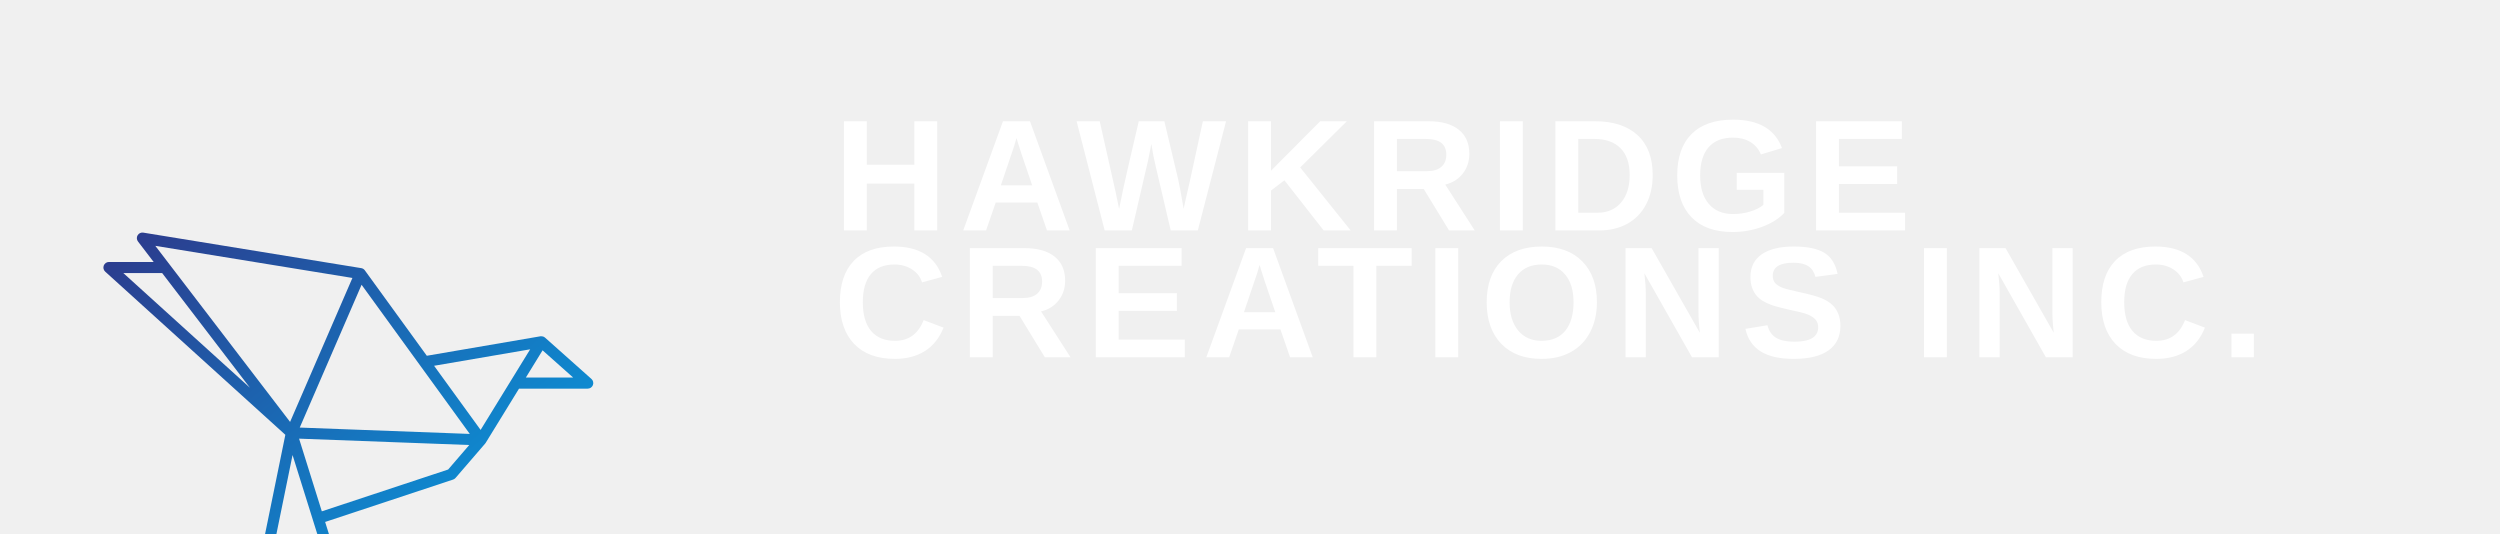
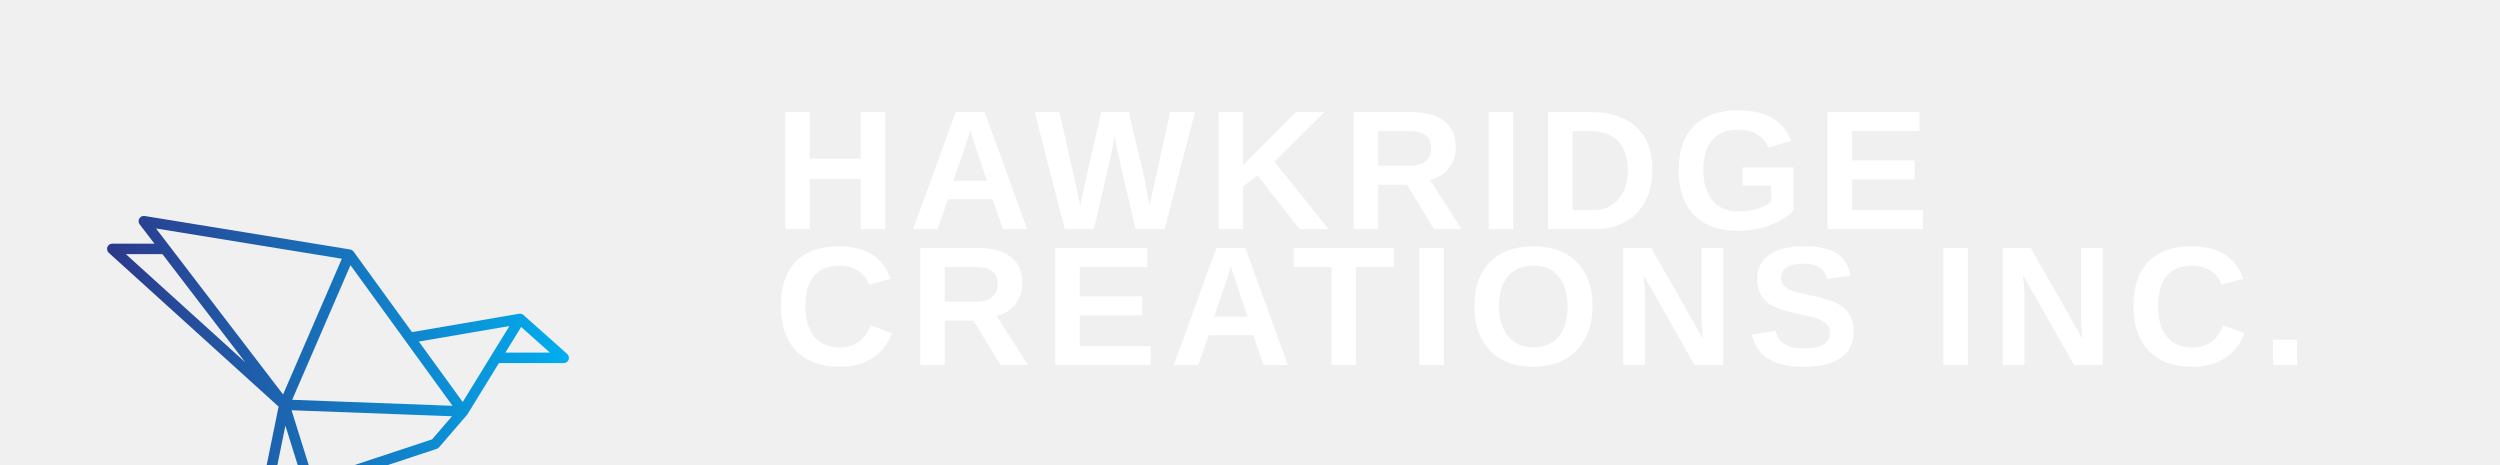
- <svg xmlns="http://www.w3.org/2000/svg" version="1.1" viewBox="-100 -250 7500 1600" width="100%" height="100%">
+ <svg xmlns="http://www.w3.org/2000/svg" version="1.1" viewBox="-100 -200 7000 1300" width="100%" height="100%">
  <g transform="scale(6.666667) translate(10, 10)">
    <defs id="SvgjsDefs1083">
-       <linearGradient id="SvgjsLinearGradient1087" x1="0" y1="0" x2="1" y2="1">
+       <linearGradient id="SvgjsLinearGradient1087">
        <stop id="SvgjsStop1088" stop-color="#2d388a" offset="0" />
        <stop id="SvgjsStop1089" stop-color="#00aeef" offset="1" />
      </linearGradient>
    </defs>
-     <g id="SvgjsG1086" rel="mainfill" name="symbol" feature="symbol" fill="url(#SvgjsLinearGradient1087)" transform="translate(5, 20.0) scale(2.50)">
+     <g id="SvgjsG1086" rel="mainfill" name="symbol" feature="symbol" fill="url(#SvgjsLinearGradient1087)" transform="translate(5.417311, 18.0) scale(2.20)">
      <path d="M94.458,41.209l-8.354-7.438c-0.006-0.004-0.012-0.005-0.016-0.009c-0.089-0.076-0.189-0.133-0.297-0.174 c-0.035-0.013-0.069-0.019-0.105-0.027c-0.076-0.021-0.154-0.031-0.236-0.032c-0.039-0.001-0.076-0.002-0.115,0.003 c-0.022,0.002-0.043-0.003-0.064,0.001l-20.444,3.504L53.672,21.664c-0.012-0.018-0.025-0.035-0.039-0.052 c0.002-0.001-0.002-0.001-0.002-0.001c-0.139-0.167-0.332-0.29-0.559-0.338c-0.018-0.004-0.037-0.008-0.056-0.011l-39.224-6.389 c-0.405-0.066-0.808,0.122-1.019,0.474s-0.185,0.796,0.064,1.121l2.822,3.687H7.61c-0.414,0-0.784,0.255-0.933,0.641 s-0.044,0.823,0.262,1.101l32.423,29.367l-6.821,33.389c-0.087,0.429,0.114,0.864,0.497,1.076c0.152,0.083,0.318,0.124,0.482,0.124 c0.252,0,0.502-0.096,0.693-0.278l13.503-12.959c0.274-0.263,0.375-0.658,0.262-1.021l-1.454-4.645l23.031-7.626 c0.172-0.057,0.326-0.159,0.443-0.297l5.295-6.145c0.002-0.002,0.004-0.005,0.005-0.007l0.036-0.042 c0.035-0.04,0.066-0.083,0.095-0.129l5.993-9.749h12.369c0.415,0,0.787-0.257,0.935-0.645S94.768,41.485,94.458,41.209z M83.429,35.877L74.51,50.384L66.135,38.84L83.429,35.877z M53.084,24.258l19.479,26.848l-30.608-1.145L53.084,24.258z M51.436,23.031L40.215,48.945L15.957,17.253L51.436,23.031z M17.191,22.155l15.792,20.633L10.204,22.155H17.191z M35.143,81.91 l5.517-27.006l3.667,11.715c0,0.002,0,0.004,0,0.006s0.002,0.004,0.003,0.006l1.556,4.97L35.143,81.91z M68.666,57.513 l-22.738,7.528l-4.095-13.084l30.632,1.146L68.666,57.513z M82.654,40.956l3.01-4.897l5.502,4.897H82.654z" />
    </g>
-     <g id="main_text" fill="#ffffff" transform="translate(350, -5.01) scale(2.55)">
+     <g id="main_text" fill="#ffffff" transform="translate(300, -5.012785) scale(2.552122)">
      <text x="0" y="24" font-family="Arial, Helvetica, sans-serif" font-weight="bold" font-size="28" letter-spacing="2">HAWKRIDGE</text>
    </g>
-     <g id="SvgjsG1085" fill="#ffffff" transform="translate(350, 52.08) scale(2.55)">
+     <g id="SvgjsG1085" fill="#ffffff" transform="translate(300, 52.08691) scale(2.552122)">
      <text x="0" y="24" font-family="Arial, Helvetica, sans-serif" font-weight="bold" font-size="28" letter-spacing="2">CREATIONS INC.</text>
    </g>
  </g>
</svg>
